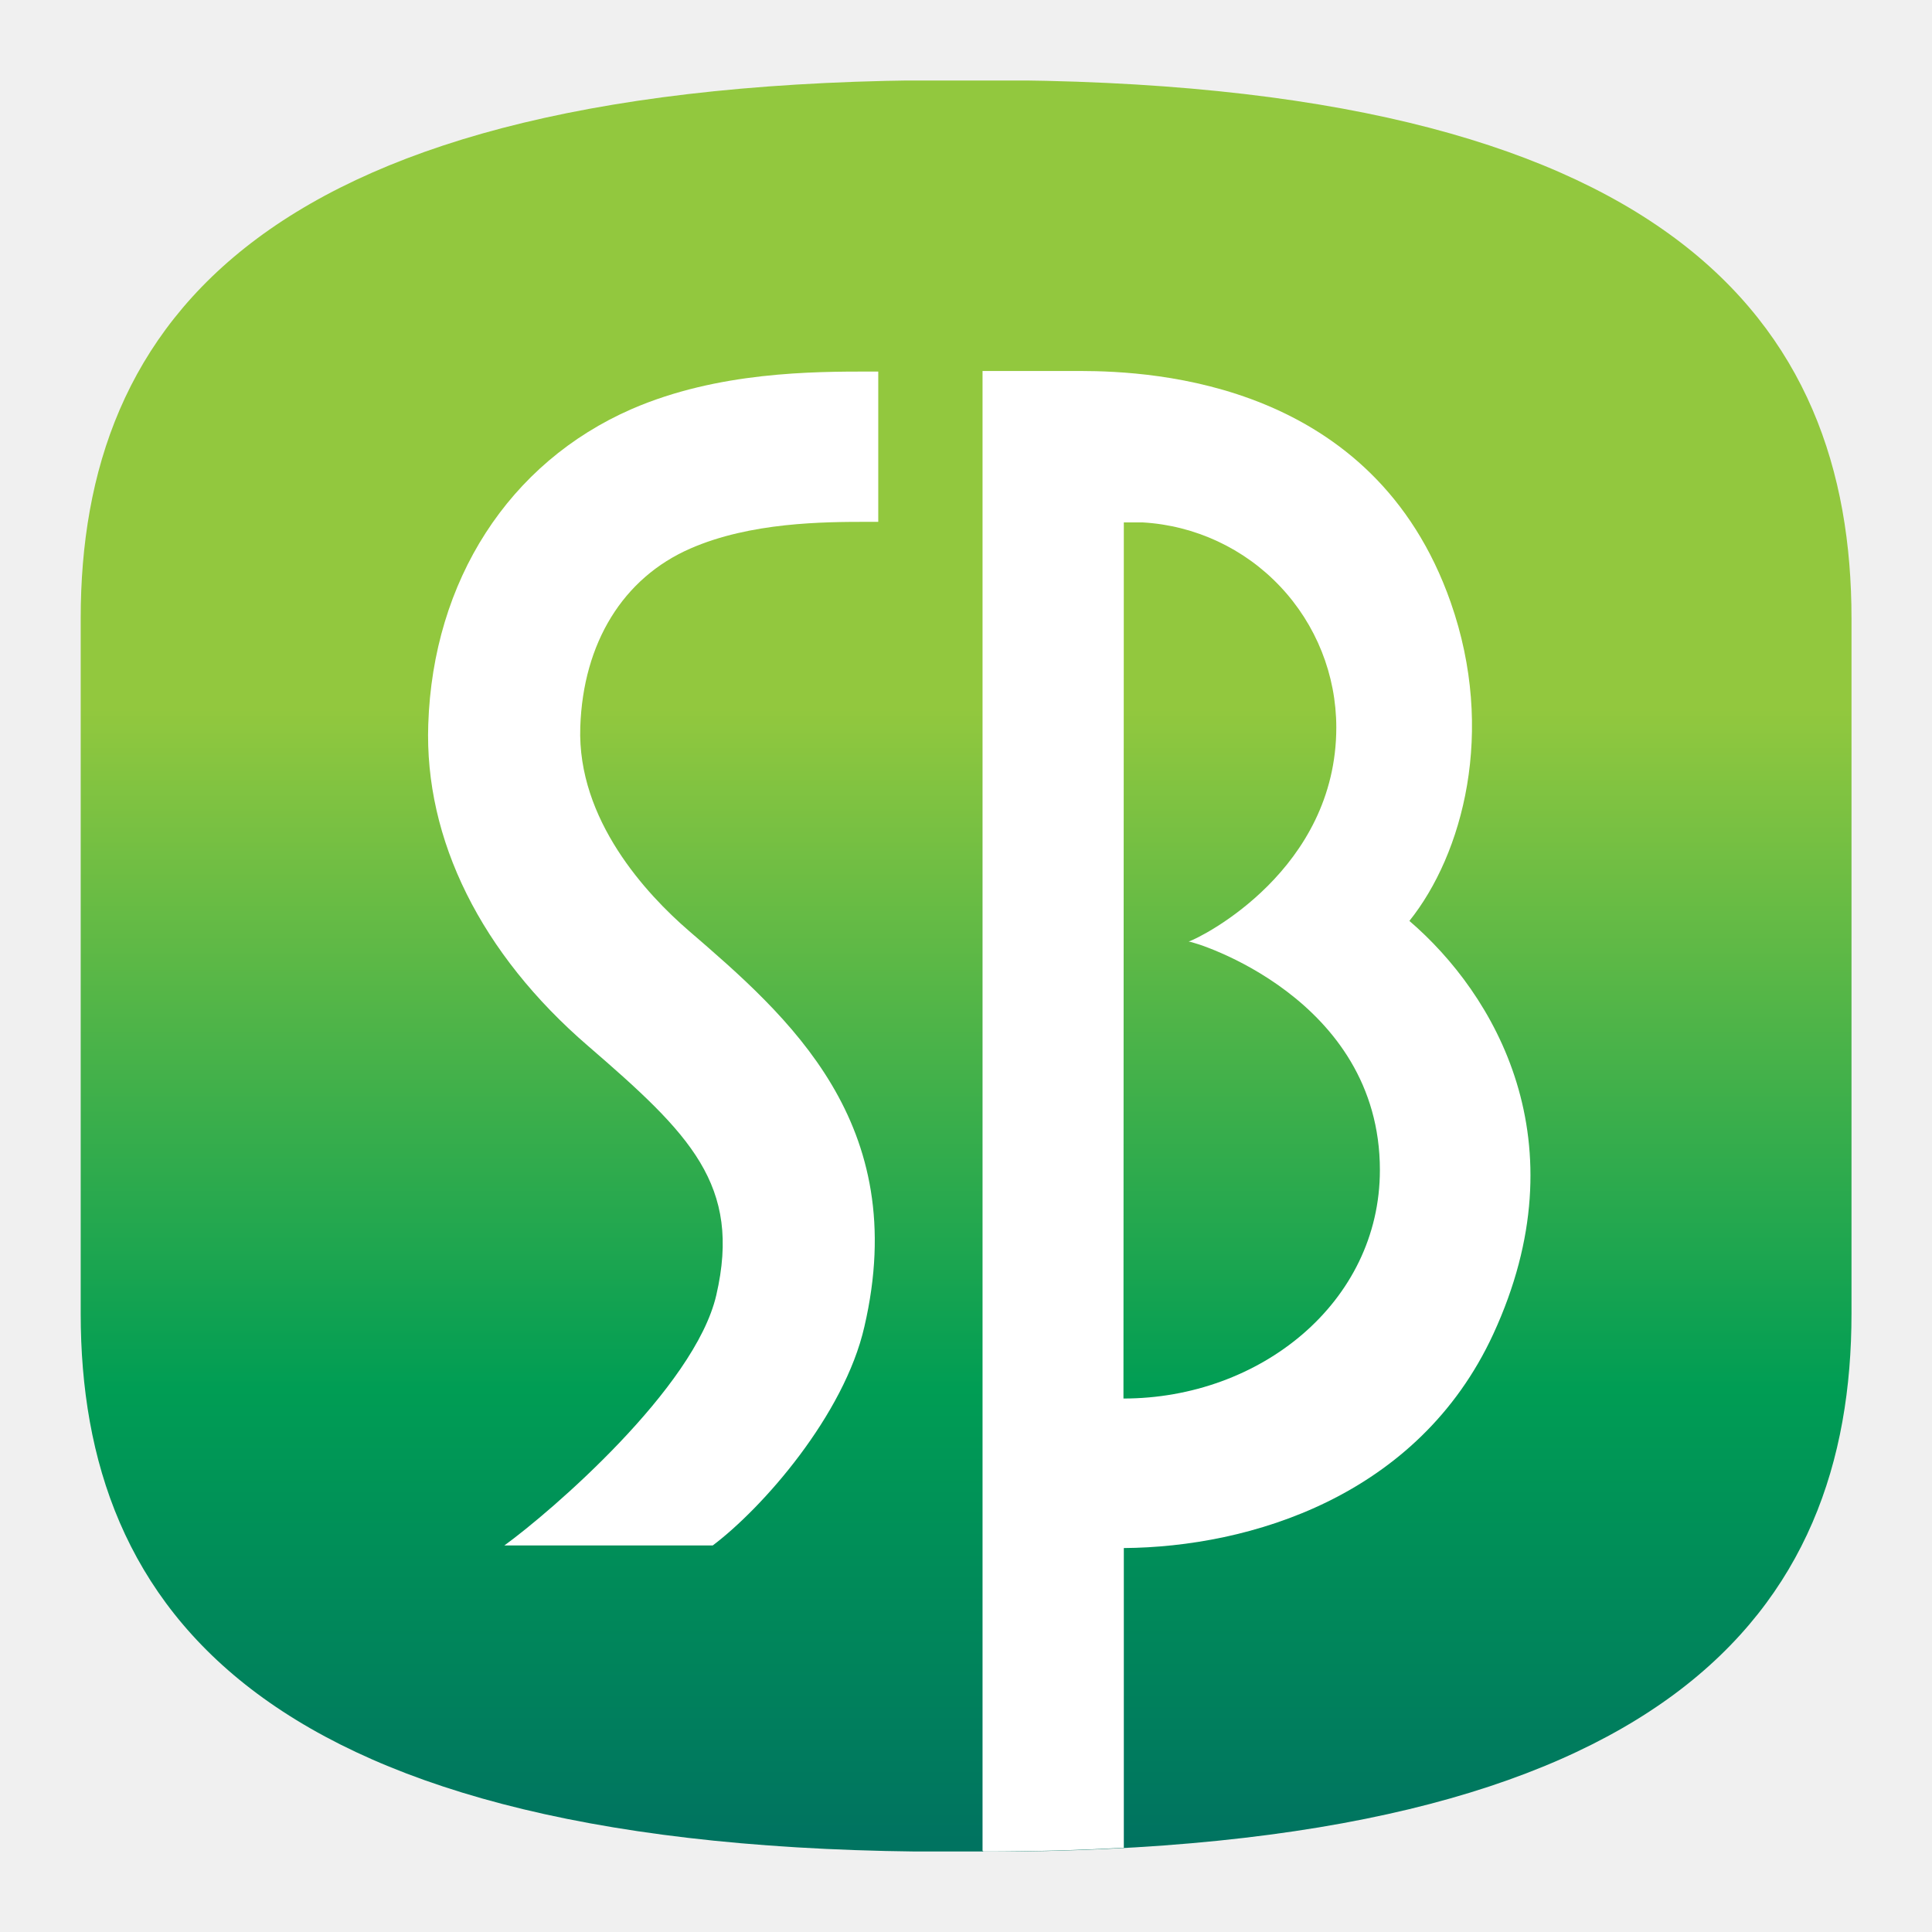
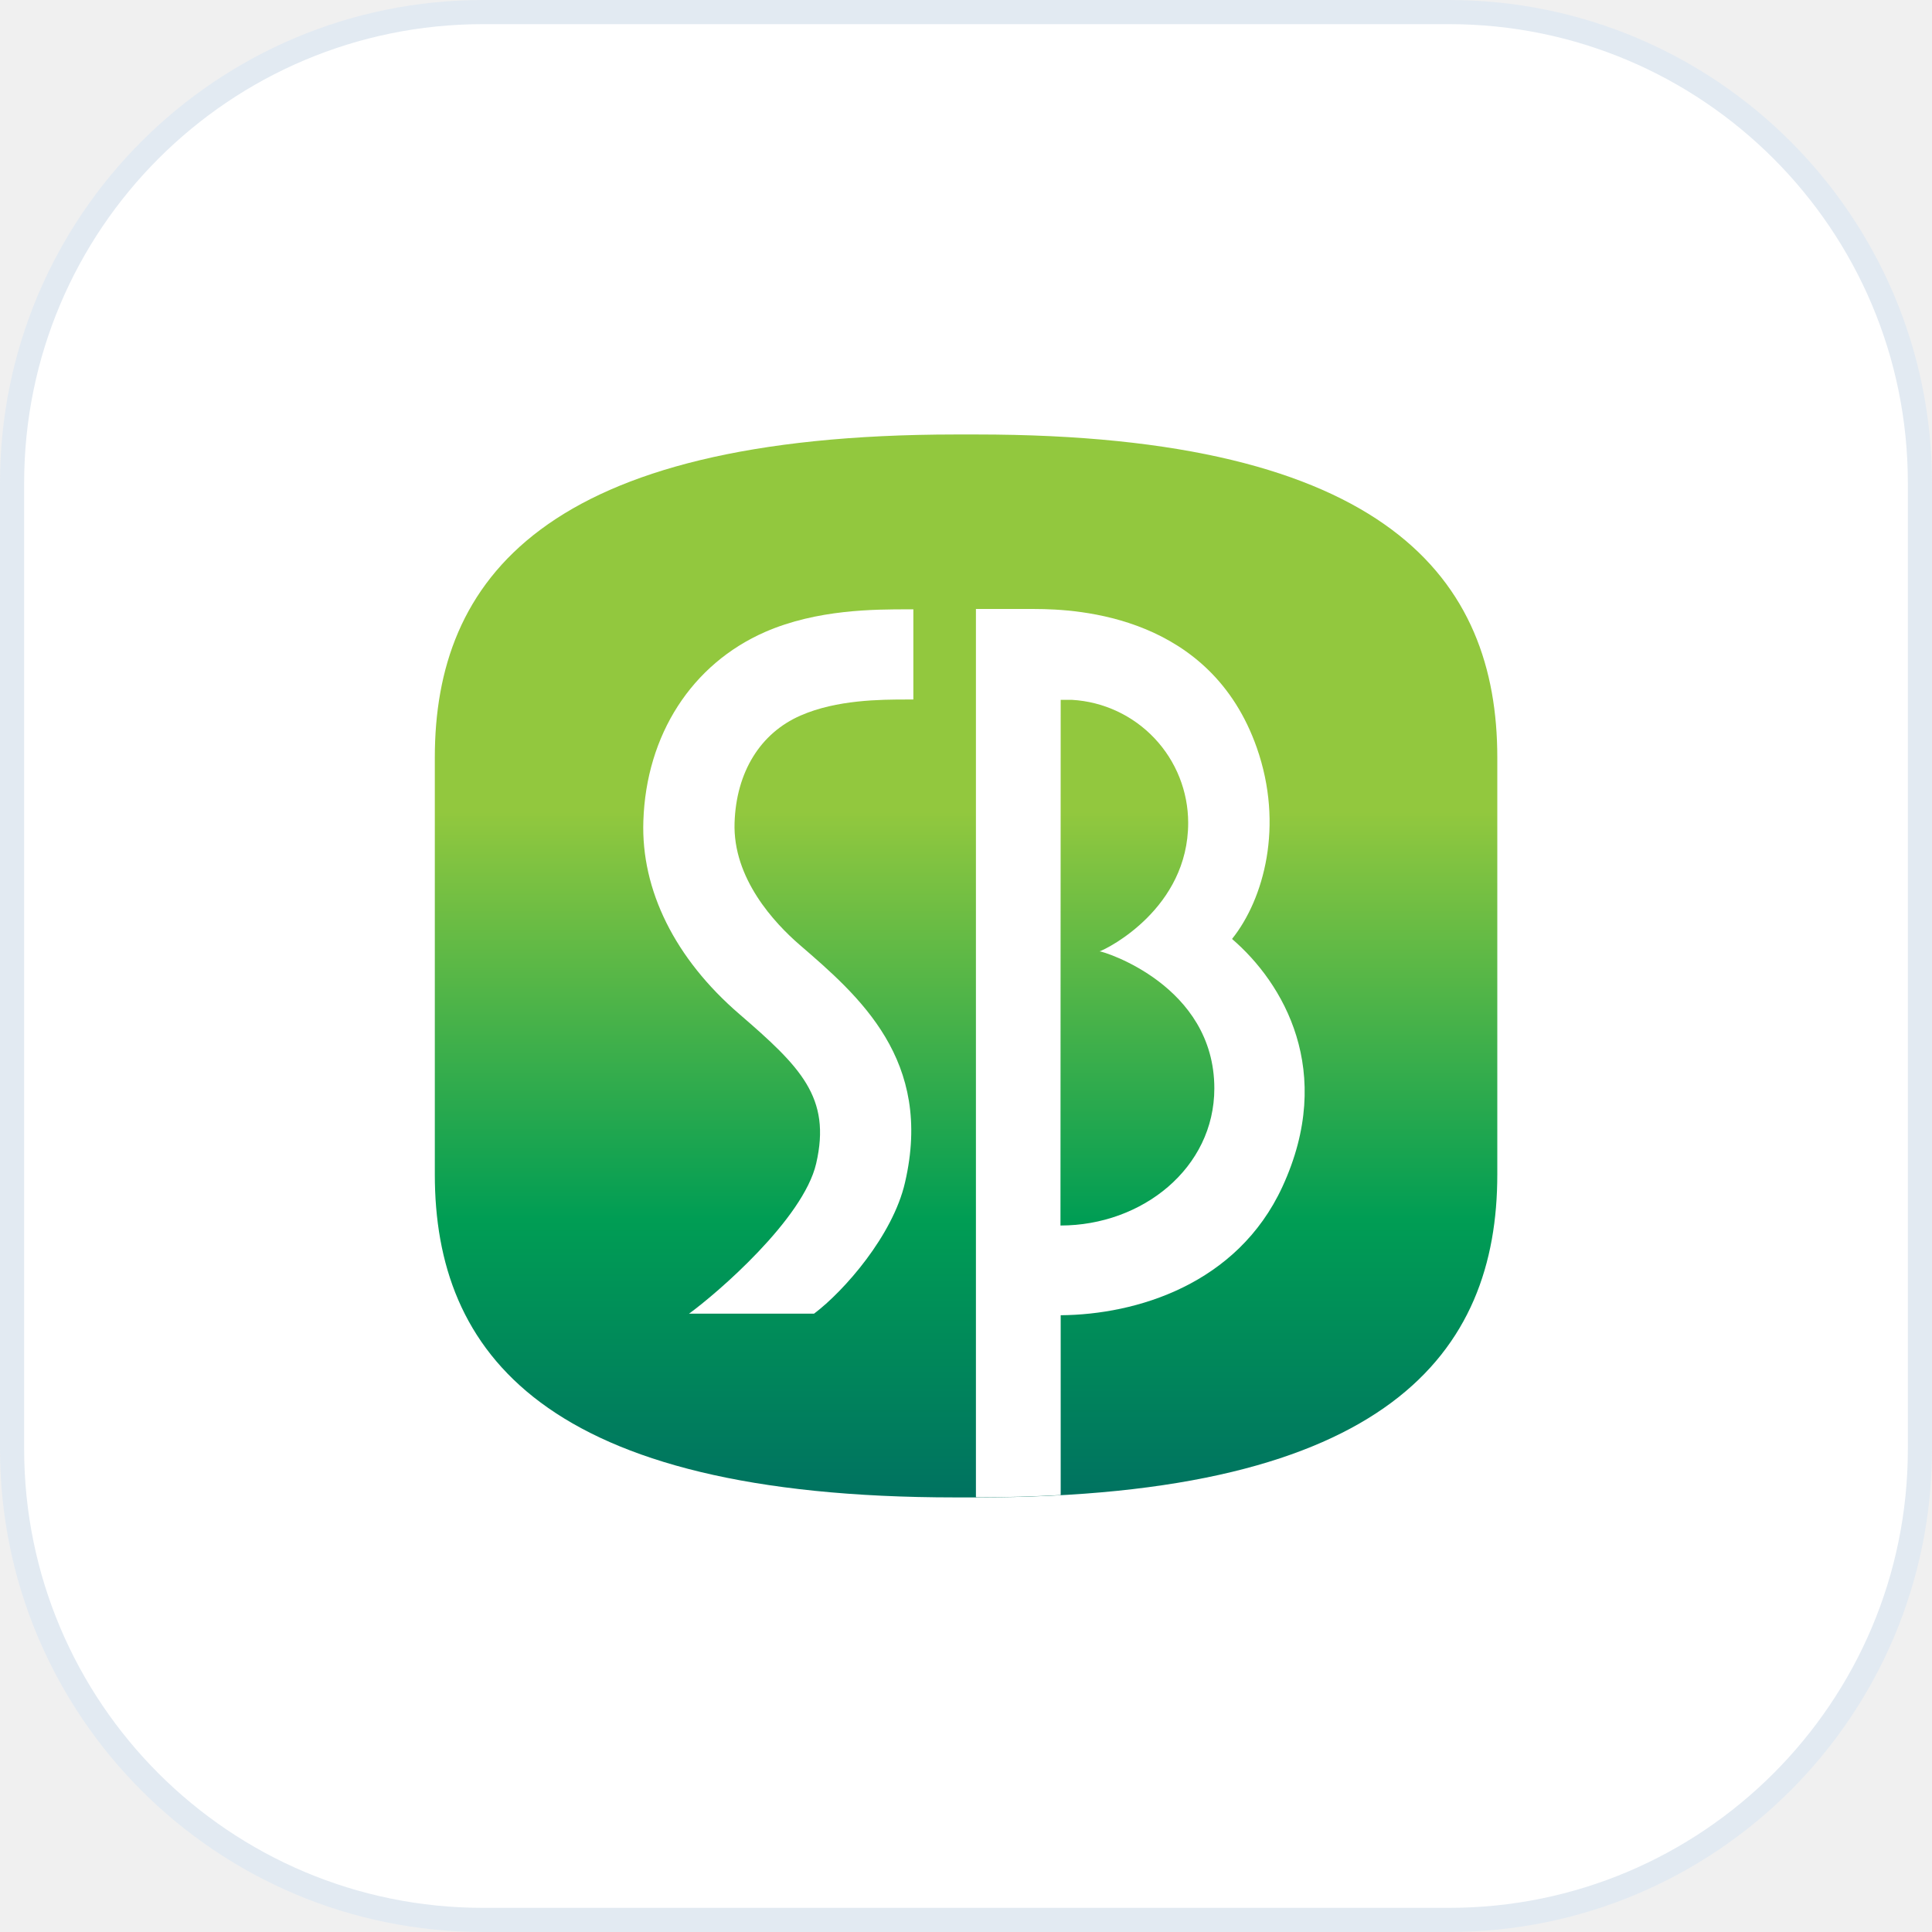
- <svg xmlns="http://www.w3.org/2000/svg" width="48" height="48" viewBox="0 0 48 48" fill="none">
-   <g clip-path="url(#clip0_1_234)">
-     <path d="M2.005 32.636C2.005 39.988 6.509 46.005 23.566 46.005H24.439C41.5 46.005 46 39.988 46 32.636V15.364C46 8.008 41.495 1.991 24.439 1.991H23.566C6.505 2 2.005 8.017 2.005 15.364V32.636Z" fill="url(#paint0_linear_1_234)" />
-     <path d="M24.434 46C25.662 46 26.819 45.967 27.921 45.907V38.461C31.044 38.438 35.231 37.187 37.098 33.149C39.311 28.36 37.131 24.695 35.016 22.88C36.342 21.223 37.168 18.179 36.043 14.967C34.129 9.506 28.691 9.221 26.843 9.217H24.411V45.981L24.434 46ZM27.921 12.979H28.388C29.688 13.054 30.911 13.623 31.805 14.57C32.7 15.516 33.199 16.769 33.2 18.072C33.2 21.601 29.877 23.276 29.532 23.393C29.686 23.393 34.283 24.794 34.283 29.069C34.283 32.36 31.305 34.746 27.912 34.746L27.921 12.979Z" fill="white" />
-     <path d="M17.11 23.122C16.074 22.226 14.337 20.373 14.417 18.062C14.487 15.971 15.481 14.356 17.152 13.628C18.646 12.974 20.457 12.965 21.563 12.965H21.82V9.231H21.629C20.2 9.231 17.838 9.231 15.691 10.164C12.643 11.495 10.757 14.426 10.64 17.997C10.542 20.858 11.952 23.697 14.613 25.989C17.143 28.173 18.431 29.438 17.796 32.178C17.264 34.48 13.679 37.565 12.531 38.396H17.708C18.949 37.462 20.975 35.156 21.475 32.962C22.651 27.902 19.579 25.251 17.11 23.122Z" fill="white" />
+ <svg xmlns="http://www.w3.org/2000/svg" width="80" height="80" viewBox="0 0 80 80" fill="none">
+   <rect x="0.5" y="0.5" width="79" height="79" rx="19.5" fill="white" />
+   <rect x="0.5" y="0.5" width="79" height="79" rx="19.5" stroke="#E2EAF2" />
+   <g transform="translate(16, 16)">
+     <g clip-path="url(#clip0_1_234)">
+       <path d="M2.005 32.636C2.005 39.988 6.509 46.005 23.566 46.005H24.439C41.5 46.005 46 39.988 46 32.636V15.364C46 8.008 41.495 1.991 24.439 1.991H23.566C6.505 2 2.005 8.017 2.005 15.364V32.636Z" fill="url(#paint0_linear_1_234)" />
+       <path d="M24.434 46C25.662 46 26.819 45.967 27.921 45.907V38.461C31.044 38.438 35.231 37.187 37.098 33.149C39.311 28.36 37.131 24.695 35.016 22.88C36.342 21.223 37.168 18.179 36.043 14.967C34.129 9.506 28.691 9.221 26.843 9.217H24.411V45.981L24.434 46ZM27.921 12.979H28.388C29.688 13.054 30.911 13.623 31.805 14.57C32.7 15.516 33.199 16.769 33.2 18.072C33.2 21.601 29.877 23.276 29.532 23.393C29.686 23.393 34.283 24.794 34.283 29.069C34.283 32.36 31.305 34.746 27.912 34.746L27.921 12.979Z" fill="white" />
+       <path d="M17.11 23.122C16.074 22.226 14.337 20.373 14.417 18.062C14.487 15.971 15.481 14.356 17.152 13.628C18.646 12.974 20.457 12.965 21.563 12.965H21.82V9.231H21.629C20.2 9.231 17.838 9.231 15.691 10.164C12.643 11.495 10.757 14.426 10.64 17.997C10.542 20.858 11.952 23.697 14.613 25.989C17.143 28.173 18.431 29.438 17.796 32.178C17.264 34.48 13.679 37.565 12.531 38.396H17.708C18.949 37.462 20.975 35.156 21.475 32.962C22.651 27.902 19.579 25.251 17.11 23.122Z" fill="white" />
+     </g>
  </g>
  <defs>
    <linearGradient id="paint0_linear_1_234" x1="24.079" y1="17.608" x2="24.079" y2="45.756" gradientUnits="userSpaceOnUse">
      <stop stop-color="#92C83E" />
      <stop offset="0.6" stop-color="#009D54" />
      <stop offset="1" stop-color="#007360" />
    </linearGradient>
    <clipPath id="clip0_1_234">
      <rect width="44" height="44" fill="white" transform="translate(2 2)" />
    </clipPath>
  </defs>
</svg>
